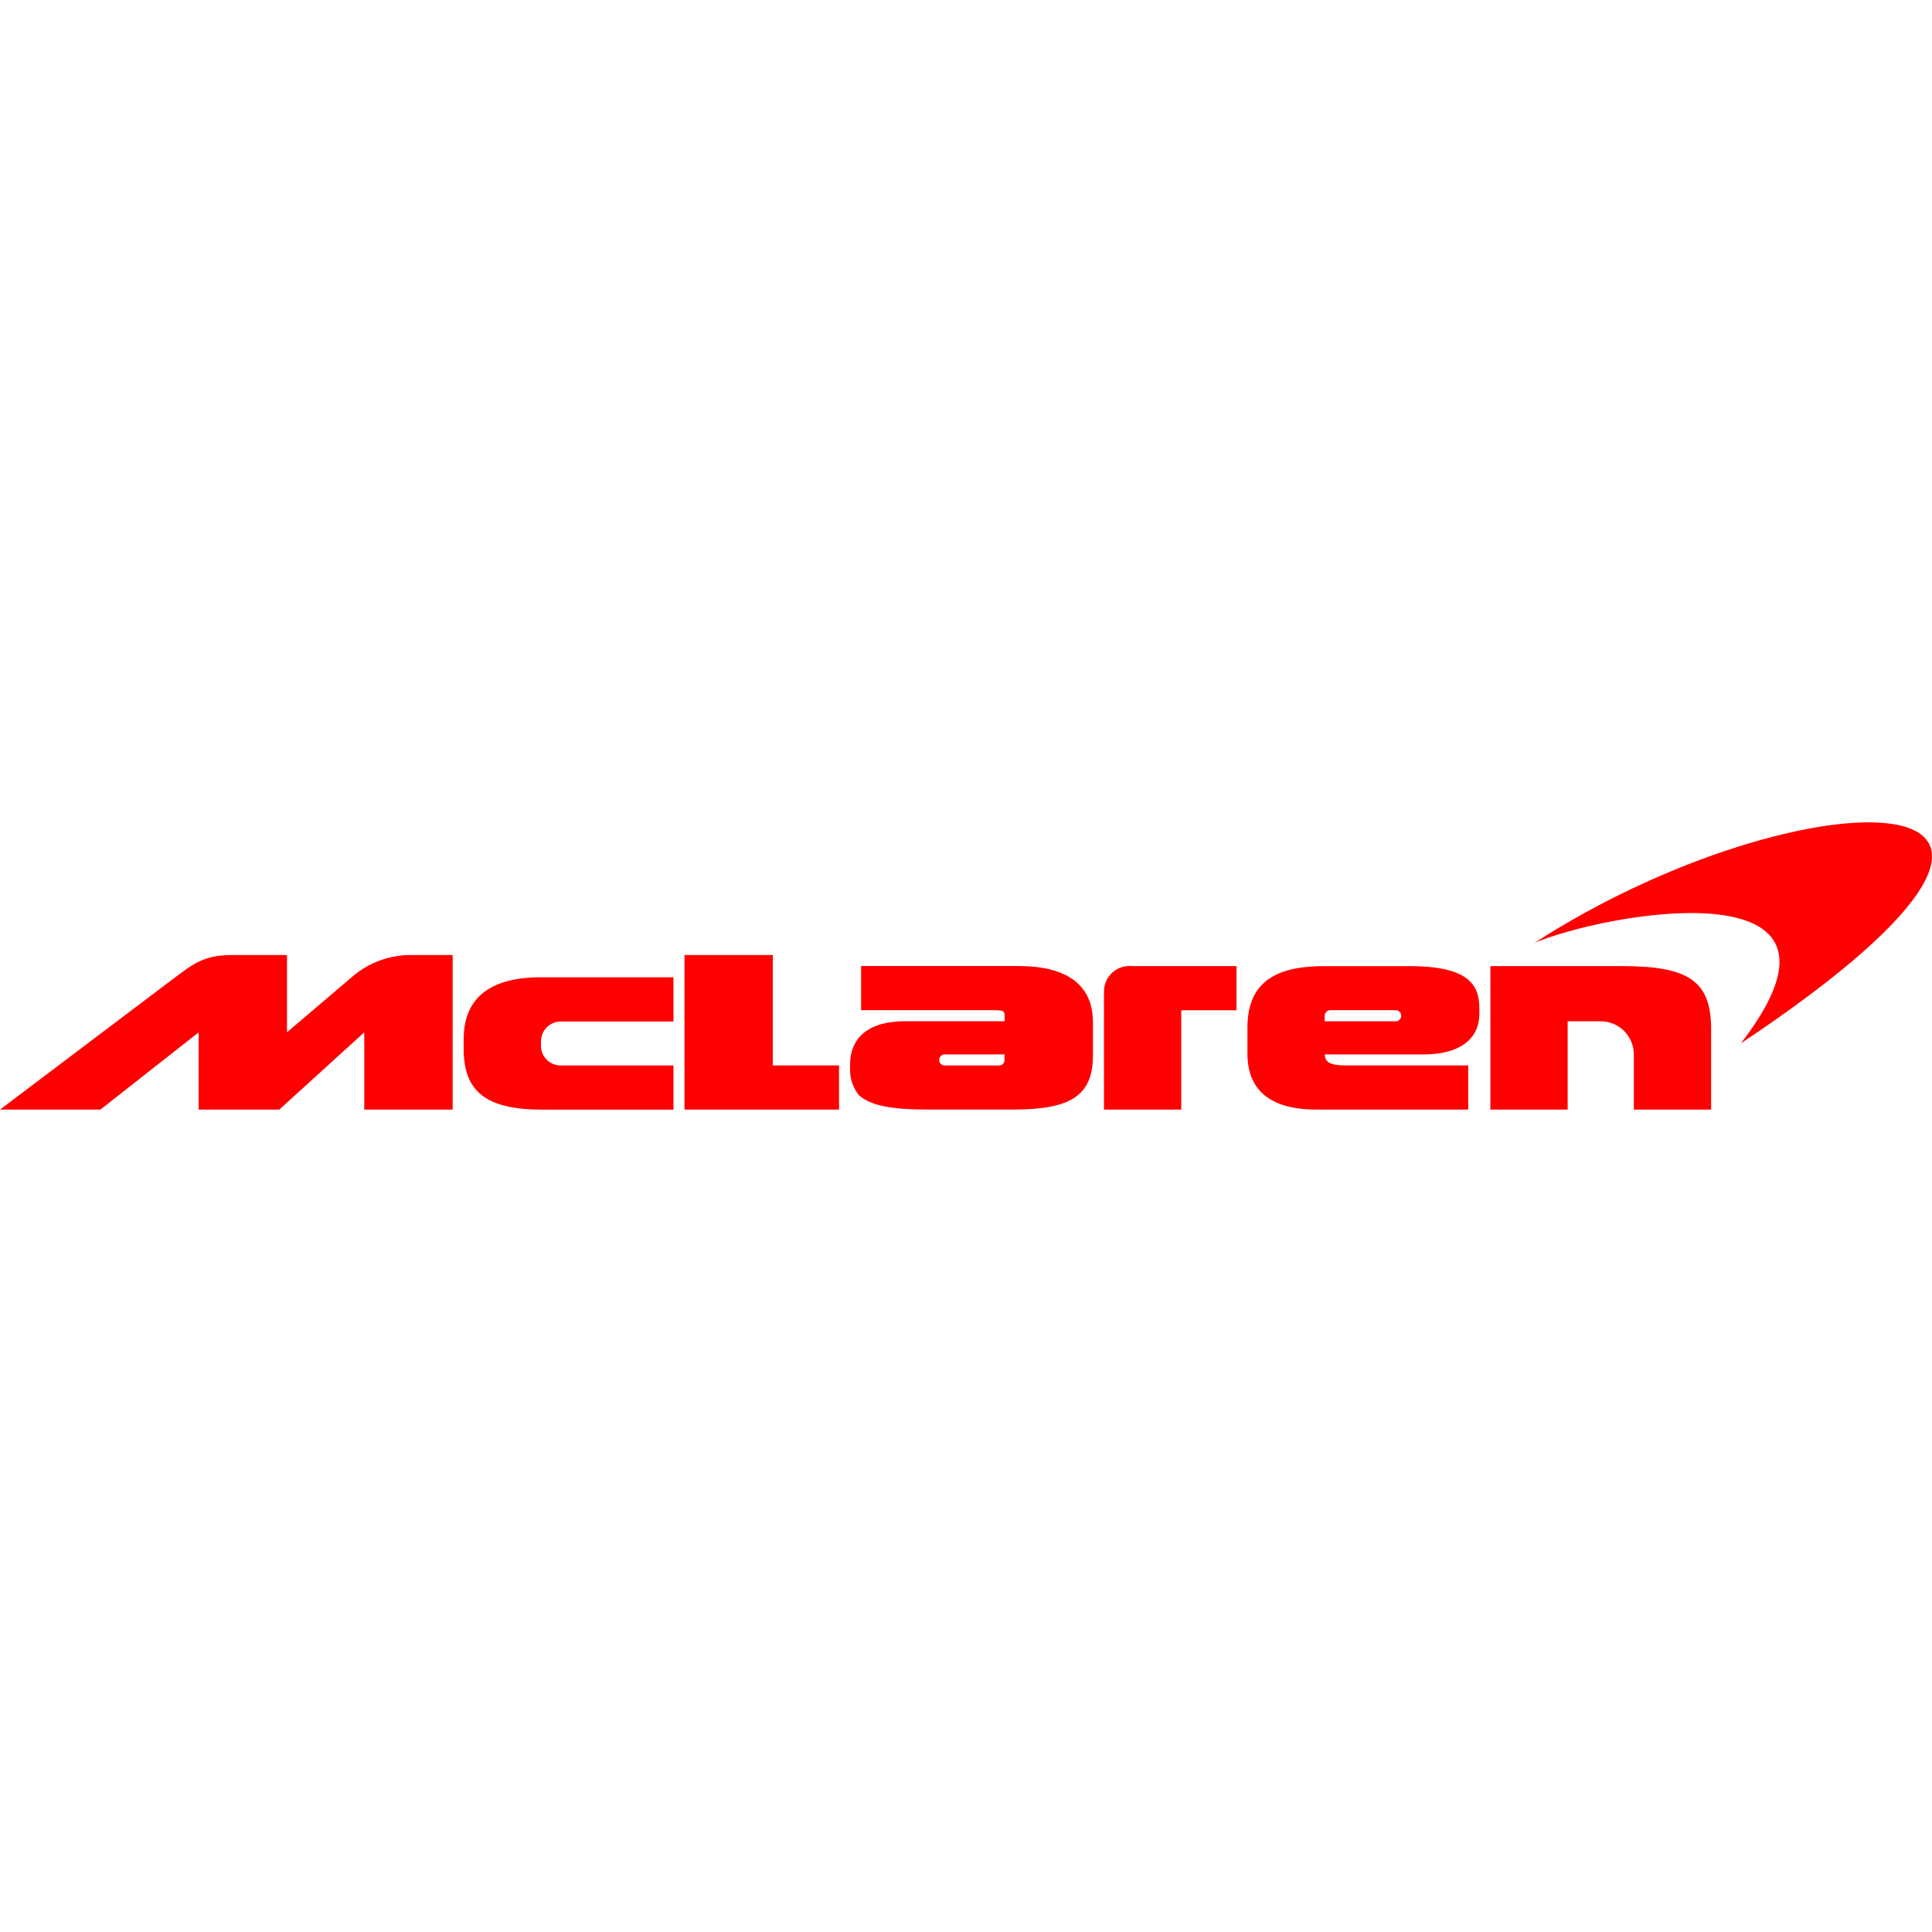
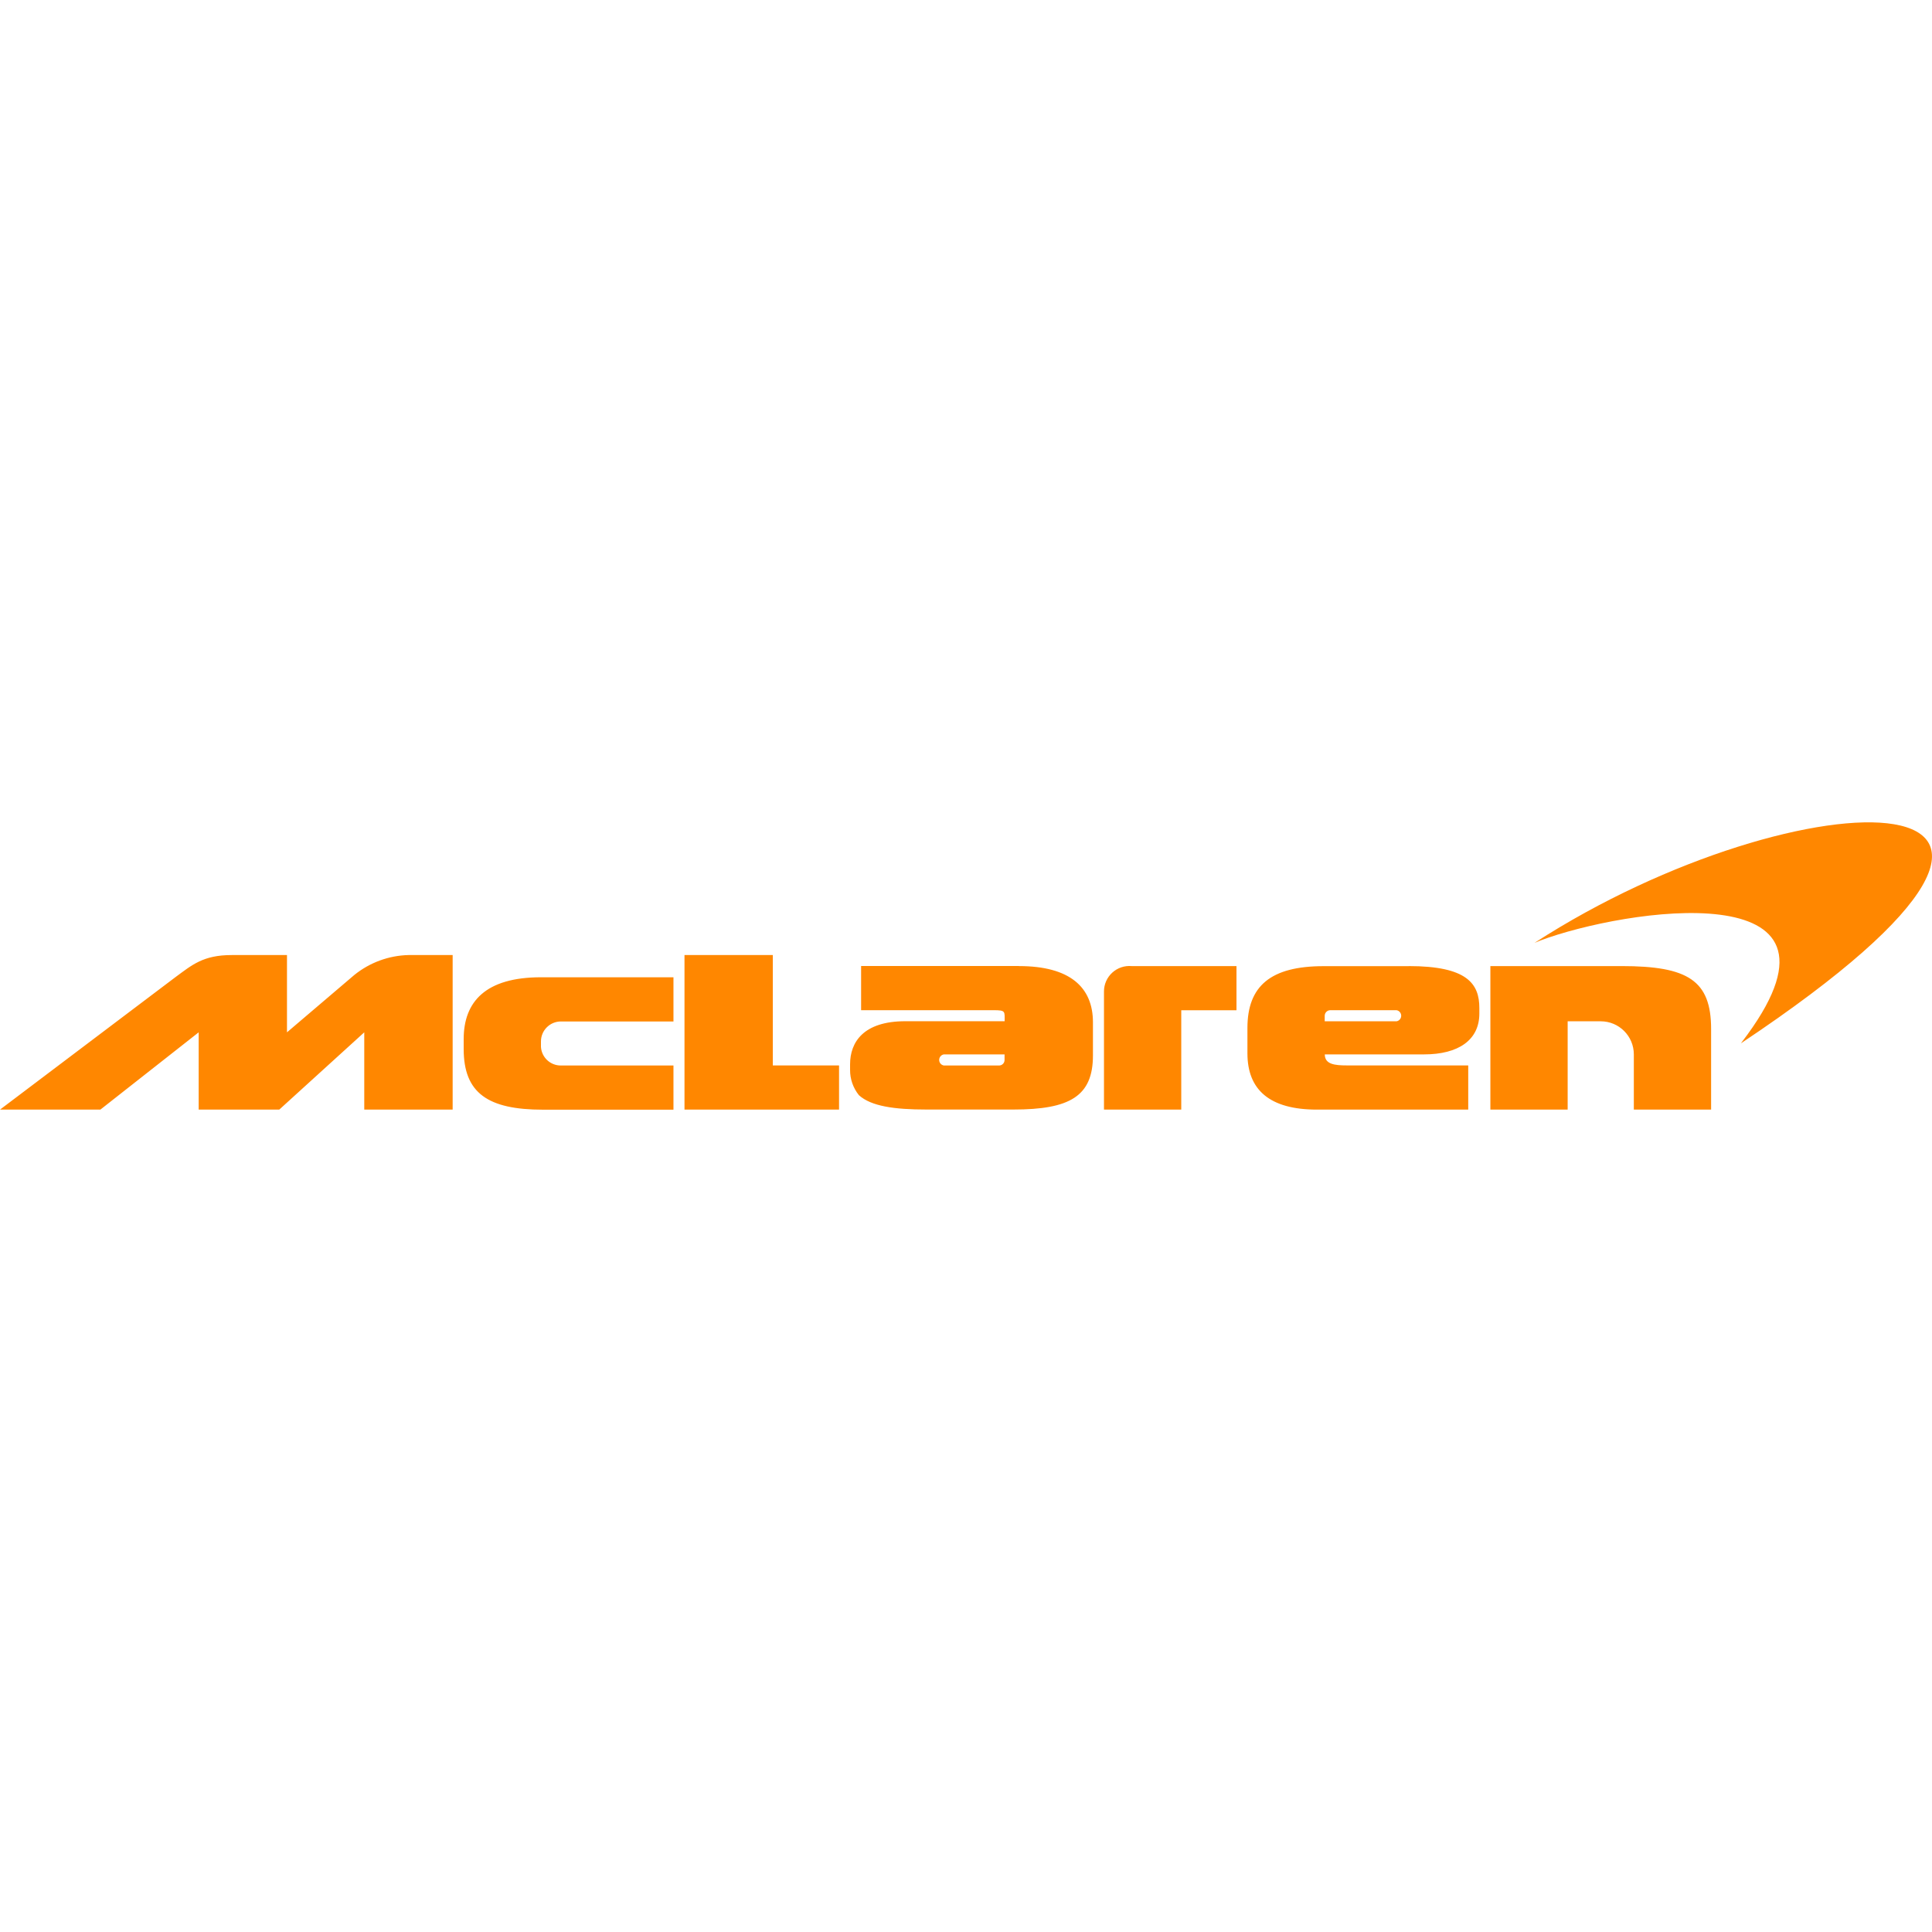
- <svg xmlns="http://www.w3.org/2000/svg" fill="#FF0000" role="img" viewBox="0 0 24 24">
+ <svg xmlns="http://www.w3.org/2000/svg" fill="#FF8700" role="img" viewBox="0 0 24 24">
  <path d="M19.062 11.713c3.305-2.139 7.748-2.208 2.564 1.248l.082-.11c1.467-2.016-1.522-1.563-2.578-1.166l-.068.028zM6.967 13.236h1.399v.549H6.747c-.686 0-.987-.206-.987-.754v-.123c0-.466.274-.768.96-.768h1.646v.549H6.967a.248.248 0 0 0-.247.247v.069a.246.246 0 0 0 .247.231zM9.6 11.864v1.371h.823v.549h-1.92v-1.92H9.6zm-5.198.247c.191-.154.427-.241.672-.247h.549v1.92H4.525v-.96l-1.056.96H2.468v-.96l-1.221.96H0l2.18-1.646c.206-.151.343-.274.699-.274h.686v.96l.837-.713zm9.312.206a.316.316 0 0 1 .343-.316h1.303v.549h-.686v1.234h-.96v-1.467zm6.431-.316c.823 0 1.111.178 1.111.782v1.001h-.96v-.686a.411.411 0 0 0-.411-.411h-.411v1.097h-.96v-1.783h1.631zm-7.487 0c.631 0 .919.261.919.699v.411c0 .507-.288.672-.987.672h-1.083c-.398 0-.686-.041-.837-.178a.495.495 0 0 1-.11-.315v-.069c0-.274.165-.535.686-.535h1.234c0-.123.014-.137-.137-.137h-1.646V12h1.961zm-.179 1.166v-.069h-.754a.07.07 0 0 0 0 .138h.686a.068.068 0 0 0 .068-.069zm5.02-1.166c.727 0 .878.219.878.521v.069c0 .329-.261.507-.686.507h-1.234c0 .123.123.137.274.137h1.508v.549H16.36c-.59 0-.864-.247-.864-.699v-.315c0-.521.288-.768.946-.768h1.057zm-.151.686a.07.07 0 0 0 0-.138h-.823a.07.07 0 0 0-.069.069v.069h.892z" />
</svg>
